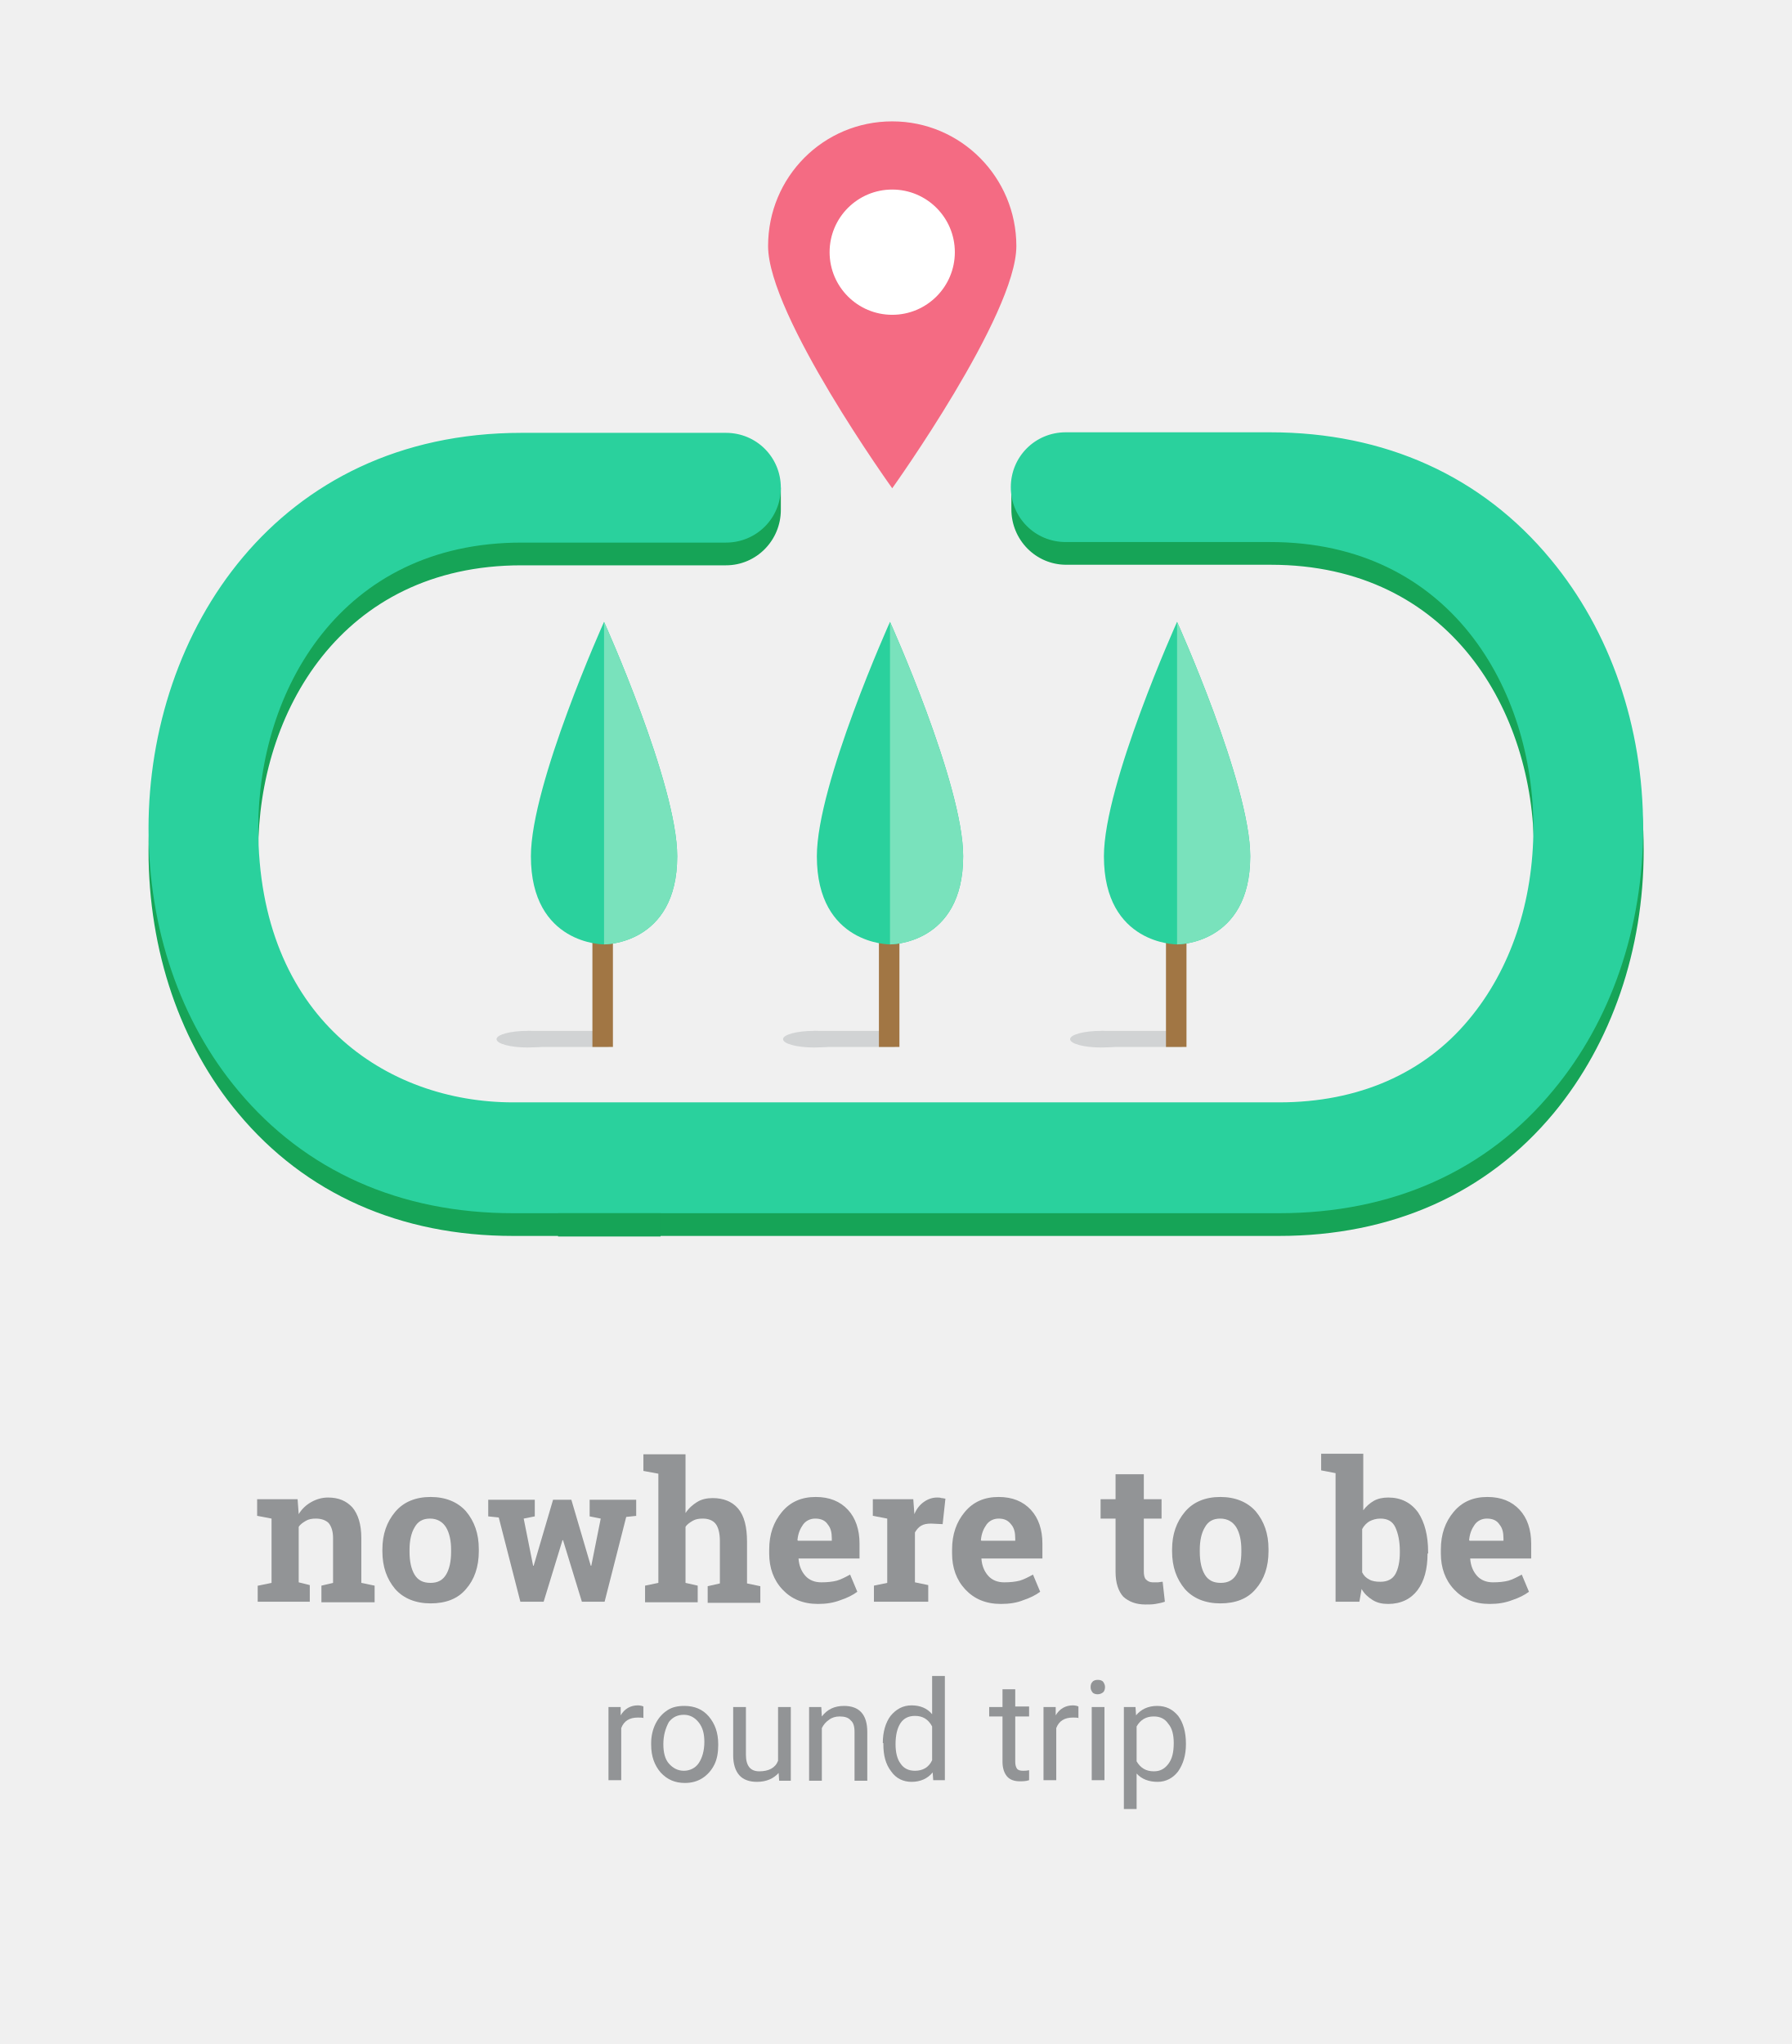
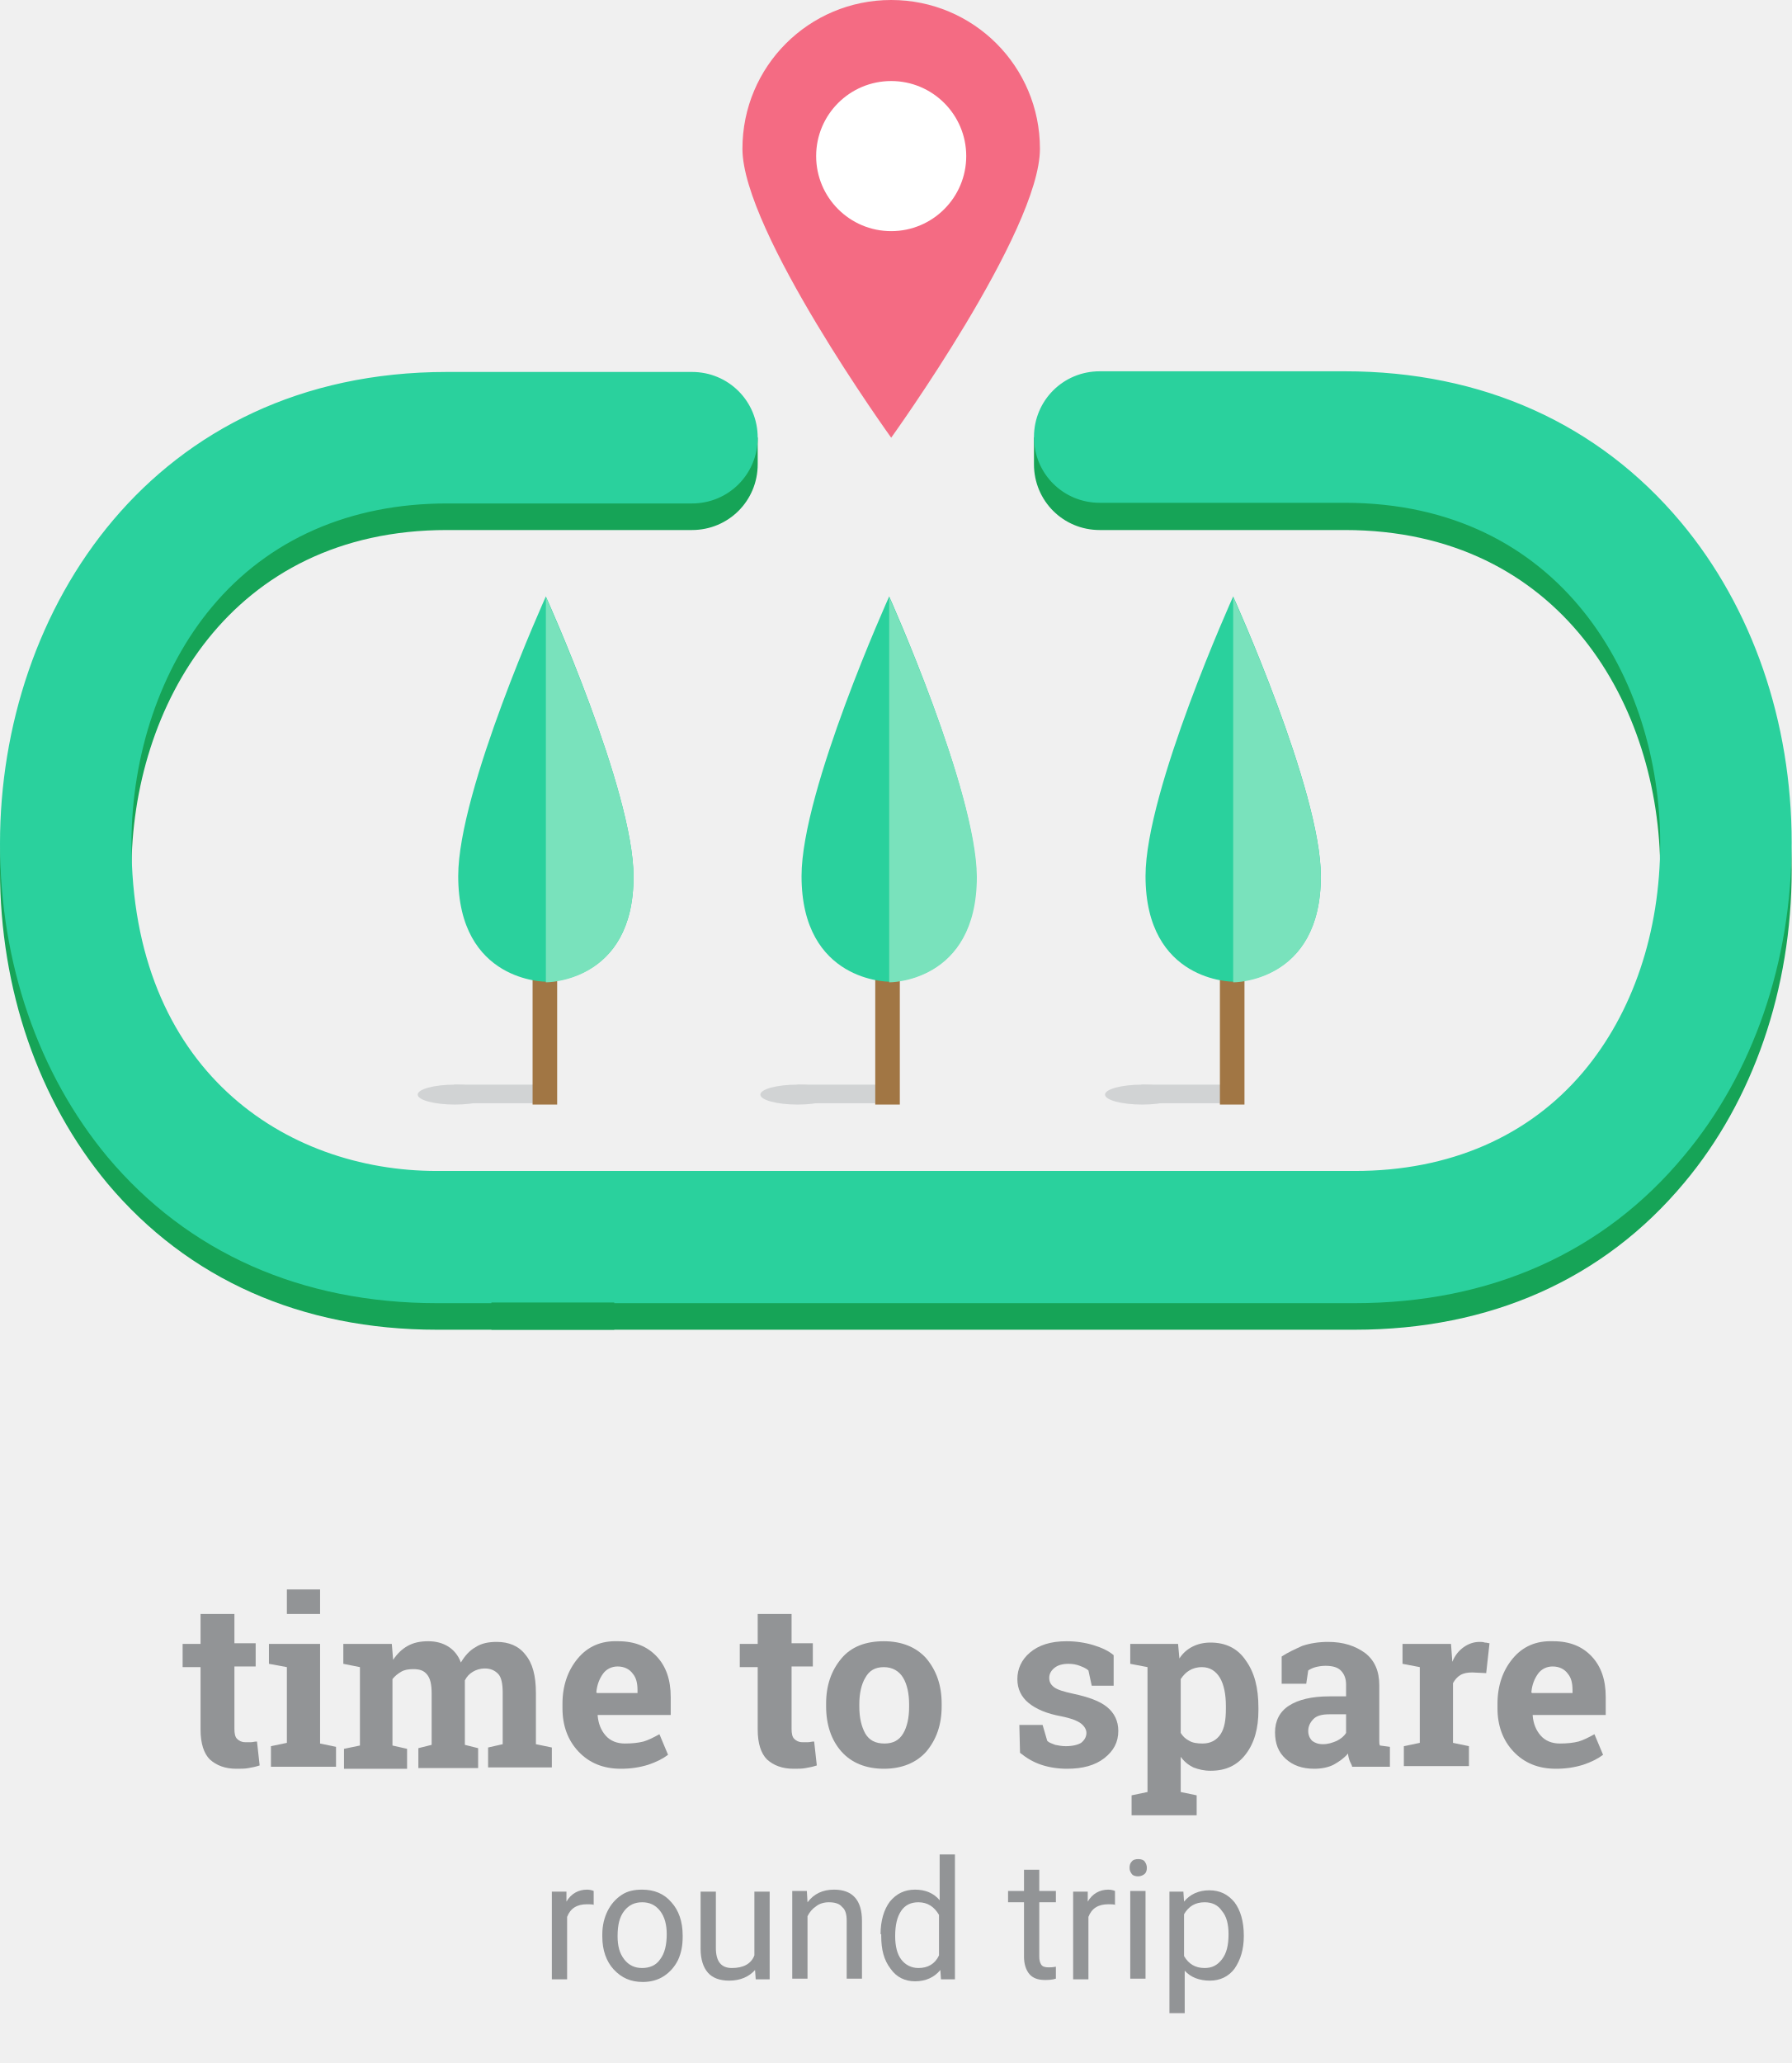
- <svg xmlns="http://www.w3.org/2000/svg" version="1.1" id="Layer_1" x="0px" y="0px" viewBox="0 0 323.3 368.8" style="enable-background:new 0 0 323.3 368.8;" xml:space="preserve">
+ <svg xmlns="http://www.w3.org/2000/svg" version="1.1" id="Layer_1" x="0px" y="0px" viewBox="0 0 269.8 310.6" style="enable-background:new 0 0 269.8 310.6;" xml:space="preserve">
  <style type="text/css">
- 	.st0{fill:#C6AF75;}
- 	.st1{fill:#A17644;}
- 	.st2{fill:#2AD19D;}
- 	.st3{fill:#79E2BC;}
- 	.st4{fill:#34B188;}
- 	.st5{fill:#FCED5E;}
- 	.st6{fill:#FDE49C;}
- 	.st7{fill:#E2CC8A;}
- 	.st8{fill:#D9C081;}
- 	.st9{fill:#626366;}
- 	.st10{fill:#F46B83;}
- 	.st11{fill:#CC486A;}
- 	.st12{fill:#CE5B79;}
- 	.st13{fill:#FFFFFF;}
- 	.st14{fill:#929496;}
- 	.st15{fill:#626467;}
- 	.st16{fill:#E6D0B8;}
- 	.st17{fill:#EE6D83;}
- 	.st18{fill:#5ABABA;}
- 	.st19{fill:#DEDEDE;}
- 	.st20{fill:#D1D3D4;}
- 	.st21{fill:#16A457;}
- 	.st22{fill:#58BD98;}
- 	.st23{fill:#F6899C;}
- 	.st24{fill:#1A9169;}
- 	.st25{fill:#AA4660;}
- 	.st26{fill-rule:evenodd;clip-rule:evenodd;fill:#F46B83;}
- 	.st27{fill:#EF6B83;}
+ 	.st0{fill:#58BD98;}
+ 	.st1{fill:#FFFFFF;}
+ 	.st2{fill:#F6899C;}
+ 	.st3{fill:#1A9169;}
+ 	.st4{fill:#2AD19D;}
+ 	.st5{fill:#F46B83;}
+ 	.st6{fill:#17916A;}
+ 	.st7{fill:#AA4660;}
+ 	.st8{fill:#3A5D87;}
+ 	.st9{fill:#527EBB;}
+ 	.st10{fill:#D82908;}
+ 	.st11{fill:#E85749;}
+ 	.st12{fill:#C6AF75;}
+ 	.st13{fill:#A17644;}
+ 	.st14{fill:#79E2BC;}
+ 	.st15{fill:#34B188;}
+ 	.st16{fill:#FCED5E;}
+ 	.st17{fill:#FDE49C;}
+ 	.st18{fill:#E2CC8A;}
+ 	.st19{fill:#D9C081;}
+ 	.st20{fill:#626366;}
+ 	.st21{fill:#CC486A;}
+ 	.st22{fill:#CE5B79;}
+ 	.st23{fill:#939598;}
+ 	.st24{fill:#626467;}
+ 	.st25{fill:#E6D0B8;}
+ 	.st26{fill:#EE6D83;}
+ 	.st27{fill:#5ABABA;}
+ 	.st28{fill:#DEDEDE;}
+ 	.st29{fill:#D1D3D4;}
+ 	.st30{fill:#16A457;}
+ 	.st31{fill:#929496;}
+ 	.st32{fill:#EE6B82;}
+ 	.st33{fill:#F66981;}
+ 	.st34{fill:#16D19B;}
+ 	.st35{fill:#24A45A;}
+ 	.st36{opacity:0.21;}
+ 	.st37{fill:#231F20;}
+ 	.st38{fill-rule:evenodd;clip-rule:evenodd;fill:#FFFFFF;}
+ 	.st39{fill:#F16D83;}
+ 	.st40{fill-rule:evenodd;clip-rule:evenodd;fill:#F56980;}
+ 	.st41{fill:#CCCCCC;}
+ 	.st42{fill:#F36D85;}
+ 	.st43{fill:#F4A6B7;}
+ 	.st44{fill:#CBCBCB;}
+ 	.st45{fill:#F06E85;}
+ 	.st46{fill:#909294;}
+ 	.st47{fill:#F56980;}
+ 	.st48{opacity:0.3;}
+ 	.st49{fill:#E2F2EB;}
</style>
  <g>
    <g>
      <g>
-         <g>
-           <path class="st21" d="M230.8,223H92.6c-20.4,0-37.5-7.6-49.6-22.1c-10.5-12.5-16.2-29.4-16.2-47.4c0-35.5,23.1-71.4,67.3-71.4      H131c5.3,0,9.9,5.9,9.9,5.9s0,2.8,0,4c0,5.5-4.4,10-9.9,10H94.1c-32.6,0-47.5,26.7-47.5,51.5c0,34.2,23.1,49.5,46,49.5h138.2      c14.3,0,26.2-5.2,34.4-15c7.5-9,11.6-21.2,11.6-34.6c0-24.8-14.9-51.5-47.5-51.5h-36.9c-5.5,0-9.9-4.5-9.9-10c0-1.2,0-4,0-4      s4.6-5.9,9.9-5.9h36.9c20.7,0,38.2,7.9,50.6,22.8c10.8,13,16.7,30.2,16.7,48.6c0,18-5.8,34.8-16.2,47.4      C268.3,215.4,251.1,223,230.8,223z" />
-         </g>
+         <path class="st30" d="M204,200.2H65.8c-20.4,0-37.5-7.6-49.6-22C5.8,165.7,0,149,0,131C0,95.7,23.1,60,67.3,60h36.9     c5.3,0,9.9,5.9,9.9,5.9s0,2.8,0,4c0,5.5-4.4,9.9-9.9,9.9H67.3c-32.6,0-47.5,26.6-47.5,51.3c0,34.1,23.1,49.3,46,49.3H204     c14.3,0,26.2-5.2,34.4-14.9c7.5-8.9,11.6-21.1,11.6-34.4c0-24.7-14.9-51.3-47.5-51.3h-36.9c-5.5,0-9.9-4.4-9.9-9.9c0-1.2,0-4,0-4     s4.6-5.9,9.9-5.9h36.9c20.7,0,38.2,7.9,50.6,22.7c10.8,12.9,16.7,30.1,16.7,48.3c0,17.9-5.8,34.7-16.2,47.1     C241.5,192.6,224.4,200.2,204,200.2z" />
      </g>
    </g>
    <g>
      <g>
-         <g>
-           <path class="st20" d="M95.4,186h14.2c0.5,0,0.8,0.4,0.8,0.8v1.3c0,0.5-0.4,0.8-0.8,0.8H95.4c-0.5,0-0.8-0.4-0.8-0.8v-1.3      C94.6,186.4,94.9,186,95.4,186z" />
-         </g>
+         <path class="st29" d="M68.6,163.3h14.2c0.5,0,0.8,0.4,0.8,0.8v1.2c0,0.5-0.4,0.8-0.8,0.8H68.6c-0.5,0-0.8-0.4-0.8-0.8v-1.2     C67.8,163.7,68.2,163.3,68.6,163.3z" />
      </g>
      <g>
-         <g>
-           <ellipse class="st20" cx="95.2" cy="187.5" rx="5.6" ry="1.5" />
-         </g>
+         <ellipse class="st29" cx="68.5" cy="164.8" rx="5.6" ry="1.5" />
      </g>
    </g>
    <g>
+       <rect x="80.2" y="116.9" class="st13" width="3.7" height="49.4" />
+     </g>
+     <g>
+       <path class="st4" d="M82.2,147.8c0,0-13.2,0.1-13.2-15.9c0-12.9,13.2-42.1,13.2-42.1S95.4,119,95.4,132    C95.4,148,82.2,147.8,82.2,147.8z" />
+     </g>
+     <g>
+       <path class="st14" d="M82.2,89.9v58c0,0,13.2,0.1,13.2-15.9C95.4,119,82.2,89.9,82.2,89.9z" />
+     </g>
+     <g>
      <g>
-         <rect x="106.9" y="139.3" class="st1" width="3.7" height="49.6" />
+         <path class="st29" d="M120.3,163.3h14.2c0.5,0,0.8,0.4,0.8,0.8v1.2c0,0.5-0.4,0.8-0.8,0.8h-14.2c-0.5,0-0.8-0.4-0.8-0.8v-1.2     C119.4,163.7,119.8,163.3,120.3,163.3z" />
+       </g>
+       <g>
+         <ellipse class="st29" cx="120.1" cy="164.8" rx="5.6" ry="1.5" />
      </g>
    </g>
    <g>
+       <rect x="131.8" y="116.9" class="st13" width="3.7" height="49.4" />
+     </g>
+     <g>
+       <path class="st4" d="M133.9,147.8c0,0-13.2,0.1-13.2-15.9c0-12.9,13.2-42.1,13.2-42.1S147,119,147,132    C147,148,133.9,147.8,133.9,147.8z" />
+     </g>
+     <g>
+       <path class="st14" d="M133.9,89.9v58c0,0,13.2,0.1,13.2-15.9C147,119,133.9,89.9,133.9,89.9z" />
+     </g>
+     <g>
      <g>
-         <path class="st2" d="M109,170.4c0,0-13.2,0.1-13.2-15.9c0-13,13.2-42.3,13.2-42.3s13.2,29.3,13.2,42.3     C122.2,170.5,109,170.4,109,170.4z" />
+         <path class="st29" d="M172.1,163.3h14.2c0.5,0,0.8,0.4,0.8,0.8v1.2c0,0.5-0.4,0.8-0.8,0.8h-14.2c-0.5,0-0.8-0.4-0.8-0.8v-1.2     C171.3,163.7,171.7,163.3,172.1,163.3z" />
+       </g>
+       <g>
+         <ellipse class="st29" cx="172" cy="164.8" rx="5.6" ry="1.5" />
      </g>
    </g>
    <g>
+       <rect x="183.7" y="116.9" class="st13" width="3.7" height="49.4" />
+     </g>
+     <g>
+       <path class="st4" d="M185.7,147.8c0,0-13.2,0.1-13.2-15.9c0-12.9,13.2-42.1,13.2-42.1s13.2,29.2,13.2,42.1    C198.9,148,185.7,147.8,185.7,147.8z" />
+     </g>
+     <g>
+       <path class="st14" d="M185.7,89.9v58c0,0,13.2,0.1,13.2-15.9C198.9,119,185.7,89.9,185.7,89.9z" />
+     </g>
+     <g>
      <g>
-         <path class="st3" d="M109,112.2v58.2c0,0,13.2,0.1,13.2-15.9C122.2,141.5,109,112.2,109,112.2z" />
+         <path class="st31" d="M35.3,242.9v4.5h3.2v3.5h-3.2v9.4c0,0.7,0.1,1.2,0.4,1.5c0.3,0.3,0.7,0.5,1.2,0.5c0.3,0,0.6,0,0.9,0     c0.3,0,0.5-0.1,0.9-0.1l0.4,3.6c-0.6,0.2-1.1,0.3-1.7,0.4c-0.5,0.1-1.1,0.1-1.8,0.1c-1.7,0-3-0.5-4-1.4c-0.9-0.9-1.4-2.4-1.4-4.5     v-9.4h-2.7v-3.5h2.7v-4.5H35.3z" />
+       </g>
+       <g>
+         <path class="st31" d="M40.8,262.9l2.4-0.5V251l-2.7-0.5v-3h7.7v15l2.4,0.5v3h-9.8V262.9z M48.2,243h-5v-3.7h5V243z" />
+       </g>
+       <g>
+         <path class="st31" d="M51.7,250.5v-3H59l0.2,2.4c0.6-0.9,1.3-1.6,2.2-2.1c0.9-0.5,1.9-0.7,3.1-0.7c1.2,0,2.2,0.3,3,0.8     c0.8,0.5,1.5,1.3,1.9,2.4c0.6-1,1.3-1.8,2.2-2.3c0.9-0.6,2-0.8,3.2-0.8c1.8,0,3.3,0.6,4.3,1.9c1.1,1.3,1.6,3.2,1.6,5.8v7.7     l2.4,0.5v3h-9.6v-3l2.2-0.5v-7.7c0-1.4-0.2-2.4-0.7-2.9c-0.5-0.5-1.1-0.8-2-0.8c-0.7,0-1.3,0.2-1.8,0.5c-0.5,0.3-0.9,0.7-1.2,1.3     c0,0.2,0,0.4,0,0.6c0,0.2,0,0.3,0,0.5v8.6l2,0.5v3h-9v-3l2-0.5v-7.7c0-1.4-0.2-2.3-0.7-2.9c-0.5-0.6-1.1-0.8-2.1-0.8     c-0.7,0-1.3,0.1-1.8,0.4c-0.5,0.3-0.9,0.6-1.3,1.1v10l2.2,0.5v3h-9.5v-3l2.4-0.5V251L51.7,250.5z" />
+       </g>
+       <g>
+         <path class="st31" d="M93.5,266.3c-2.7,0-4.8-0.9-6.4-2.6c-1.6-1.7-2.4-3.9-2.4-6.5v-0.7c0-2.7,0.8-5,2.3-6.8s3.5-2.7,6.1-2.6     c2.5,0,4.4,0.8,5.8,2.3c1.4,1.5,2.1,3.5,2.1,6.1v2.7h-11l0,0.1c0.1,1.2,0.5,2.2,1.2,3s1.7,1.2,2.9,1.2c1.1,0,2-0.1,2.8-0.3     c0.7-0.2,1.5-0.6,2.4-1.1l1.3,3.1c-0.8,0.6-1.8,1.1-3,1.5C96.3,266.1,95,266.3,93.5,266.3z M93,250.9c-0.9,0-1.7,0.4-2.2,1.1     c-0.5,0.7-0.9,1.6-1,2.8l0.1,0.1H96v-0.4c0-1.1-0.2-1.9-0.7-2.5C94.8,251.3,94,250.9,93,250.9z" />
+       </g>
+       <g>
+         <path class="st31" d="M119.2,242.9v4.5h3.2v3.5h-3.2v9.4c0,0.7,0.1,1.2,0.4,1.5c0.3,0.3,0.7,0.5,1.2,0.5c0.3,0,0.6,0,0.9,0     c0.3,0,0.5-0.1,0.9-0.1l0.4,3.6c-0.6,0.2-1.1,0.3-1.7,0.4c-0.5,0.1-1.1,0.1-1.8,0.1c-1.7,0-3-0.5-4-1.4c-0.9-0.9-1.4-2.4-1.4-4.5     v-9.4h-2.7v-3.5h2.7v-4.5H119.2z" />
+       </g>
+       <g>
+         <path class="st31" d="M124.4,256.5c0-2.8,0.8-5,2.3-6.8c1.5-1.8,3.7-2.6,6.4-2.6c2.7,0,4.9,0.9,6.4,2.6c1.5,1.8,2.3,4,2.3,6.8     v0.4c0,2.8-0.8,5-2.3,6.8c-1.5,1.7-3.7,2.6-6.4,2.6c-2.7,0-4.9-0.9-6.4-2.6c-1.5-1.7-2.3-4-2.3-6.8V256.5z M129.4,256.9     c0,1.7,0.3,3,0.9,4.1c0.6,1,1.5,1.5,2.9,1.5c1.3,0,2.2-0.5,2.8-1.5c0.6-1,0.9-2.4,0.9-4v-0.4c0-1.6-0.3-3-0.9-4     c-0.6-1-1.6-1.6-2.9-1.6s-2.2,0.5-2.8,1.6c-0.6,1-0.9,2.4-0.9,4V256.9z" />
+       </g>
+       <g>
+         <path class="st31" d="M167.7,253.8h-3.3l-0.5-2.3c-0.3-0.3-0.8-0.5-1.3-0.7c-0.5-0.2-1.1-0.3-1.7-0.3c-0.9,0-1.6,0.2-2.1,0.6     c-0.5,0.4-0.8,0.9-0.8,1.5c0,0.6,0.2,1,0.7,1.4c0.5,0.4,1.5,0.7,2.9,1c2.3,0.5,4,1.1,5.1,2c1.1,0.9,1.7,2.1,1.7,3.6     c0,1.7-0.7,3-2.1,4.1c-1.4,1.1-3.3,1.6-5.6,1.6c-1.4,0-2.7-0.2-3.9-0.6c-1.2-0.4-2.2-1-3.2-1.8l-0.1-4.2h3.5l0.7,2.4     c0.3,0.3,0.7,0.4,1.2,0.6c0.5,0.1,1,0.2,1.6,0.2c1,0,1.8-0.2,2.3-0.5c0.5-0.4,0.8-0.9,0.8-1.5c0-0.5-0.3-1-0.8-1.4     c-0.5-0.4-1.5-0.8-3-1.1c-2.2-0.4-3.8-1.1-4.9-2c-1.1-0.9-1.7-2.1-1.7-3.6c0-1.5,0.6-2.9,1.9-4c1.3-1.1,3.1-1.7,5.5-1.7     c1.4,0,2.8,0.2,4.1,0.6c1.3,0.4,2.3,0.9,3,1.5L167.7,253.8z" />
+       </g>
+       <g>
+         <path class="st31" d="M170.2,250.5v-3h7.2l0.2,2.2c0.5-0.8,1.2-1.4,2-1.8c0.8-0.4,1.7-0.6,2.7-0.6c2.3,0,4.1,0.9,5.3,2.7     c1.3,1.8,1.9,4.1,1.9,7.1v0.4c0,2.7-0.6,4.9-1.9,6.6c-1.3,1.7-3,2.5-5.3,2.5c-1,0-1.8-0.2-2.6-0.5c-0.8-0.4-1.4-0.9-1.9-1.6v5.3     l2.4,0.5v3h-9.8v-3l2.4-0.5V251L170.2,250.5z M184.6,256.8c0-1.7-0.3-3.2-0.9-4.2s-1.5-1.6-2.7-1.6c-0.8,0-1.4,0.2-1.9,0.5     c-0.5,0.3-0.9,0.7-1.3,1.3v8.1c0.3,0.5,0.7,0.9,1.3,1.2c0.5,0.3,1.2,0.4,2,0.4c1.2,0,2.1-0.5,2.7-1.4c0.6-0.9,0.8-2.2,0.8-3.8     V256.8z" />
+       </g>
+       <g>
+         <path class="st31" d="M203.6,265.9c-0.1-0.3-0.3-0.6-0.4-0.9c-0.1-0.3-0.2-0.7-0.2-1c-0.6,0.7-1.3,1.2-2.2,1.7     c-0.8,0.4-1.8,0.6-2.9,0.6c-1.8,0-3.2-0.5-4.3-1.5s-1.6-2.3-1.6-4c0-1.7,0.7-3.1,2.1-4c1.4-0.9,3.4-1.4,6.1-1.4h2.5v-1.8     c0-0.9-0.3-1.6-0.8-2.1s-1.3-0.7-2.3-0.7c-0.6,0-1.1,0.1-1.5,0.2s-0.8,0.3-1.1,0.5l-0.3,2H193l0-4.1c0.9-0.6,2-1.1,3.1-1.6     c1.2-0.4,2.5-0.6,3.9-0.6c2.3,0,4.1,0.6,5.6,1.7c1.4,1.1,2.1,2.7,2.1,4.8v7.6c0,0.3,0,0.6,0,0.8c0,0.3,0,0.5,0.1,0.7l1.5,0.2v3     H203.6z M199.2,262.6c0.8,0,1.4-0.2,2.1-0.5c0.6-0.3,1.1-0.7,1.4-1.2v-2.8h-2.5c-1.1,0-1.9,0.2-2.4,0.7c-0.5,0.5-0.8,1.1-0.8,1.8     c0,0.6,0.2,1.1,0.6,1.5C198,262.4,198.5,262.6,199.2,262.6z" />
+       </g>
+       <g>
+         <path class="st31" d="M211.4,262.9l2.4-0.5V251l-2.6-0.5v-3h7.3l0.2,2.7c0.4-1,1-1.7,1.7-2.2c0.7-0.5,1.5-0.8,2.4-0.8     c0.3,0,0.5,0,0.8,0.1c0.3,0,0.5,0.1,0.7,0.1l-0.5,4.5l-2.1-0.1c-0.7,0-1.3,0.1-1.8,0.4s-0.8,0.7-1.1,1.2v9l2.4,0.5v3h-9.8V262.9z     " />
+       </g>
+       <g>
+         <path class="st31" d="M234.3,266.3c-2.7,0-4.8-0.9-6.4-2.6c-1.6-1.7-2.4-3.9-2.4-6.5v-0.7c0-2.7,0.8-5,2.3-6.8s3.5-2.7,6.1-2.6     c2.5,0,4.4,0.8,5.8,2.3c1.4,1.5,2.1,3.5,2.1,6.1v2.7h-11l0,0.1c0.1,1.2,0.5,2.2,1.2,3s1.7,1.2,2.9,1.2c1.1,0,2-0.1,2.8-0.3     c0.7-0.2,1.5-0.6,2.4-1.1l1.3,3.1c-0.8,0.6-1.8,1.1-3,1.5C237.1,266.1,235.8,266.3,234.3,266.3z M233.8,250.9     c-0.9,0-1.7,0.4-2.2,1.1c-0.5,0.7-0.9,1.6-1,2.8l0.1,0.1h6.1v-0.4c0-1.1-0.2-1.9-0.7-2.5C235.6,251.3,234.8,250.9,233.8,250.9z" />
+       </g>
+       <g>
+         <path class="st31" d="M89.5,286.8c-0.3-0.1-0.7-0.1-1.1-0.1c-1.5,0-2.5,0.6-3,1.9v9.4h-2.3v-13.2h2.2l0,1.5     c0.7-1.2,1.8-1.8,3.1-1.8c0.4,0,0.8,0.1,1,0.2V286.8z" />
+       </g>
+       <g>
+         <path class="st31" d="M90.7,291.2c0-1.3,0.3-2.5,0.8-3.5c0.5-1,1.2-1.8,2.1-2.4c0.9-0.6,1.9-0.8,3.1-0.8c1.8,0,3.3,0.6,4.4,1.9     c1.1,1.2,1.7,2.9,1.7,5v0.2c0,1.3-0.2,2.4-0.7,3.5c-0.5,1-1.2,1.8-2.1,2.4c-0.9,0.6-2,0.9-3.2,0.9c-1.8,0-3.2-0.6-4.4-1.9     c-1.1-1.2-1.7-2.9-1.7-4.9V291.2z M93,291.5c0,1.5,0.3,2.6,1,3.5s1.6,1.3,2.7,1.3c1.1,0,2.1-0.4,2.7-1.3c0.7-0.9,1-2.2,1-3.8     c0-1.4-0.3-2.6-1-3.5c-0.7-0.9-1.6-1.3-2.7-1.3c-1.1,0-2,0.4-2.7,1.3C93.3,288.6,93,289.8,93,291.5z" />
+       </g>
+       <g>
+         <path class="st31" d="M113.7,296.6c-0.9,1-2.2,1.6-3.9,1.6c-1.4,0-2.5-0.4-3.2-1.2c-0.7-0.8-1.1-2-1.1-3.6v-8.6h2.3v8.5     c0,2,0.8,3,2.4,3c1.7,0,2.9-0.6,3.4-1.9v-9.6h2.3v13.2h-2.1L113.7,296.6z" />
+       </g>
+       <g>
+         <path class="st31" d="M121.5,284.7l0.1,1.7c1-1.3,2.3-1.9,4-1.9c2.8,0,4.2,1.6,4.2,4.7v8.7h-2.3v-8.7c0-1-0.2-1.7-0.7-2.1     c-0.4-0.5-1.1-0.7-2-0.7c-0.7,0-1.4,0.2-1.9,0.6c-0.6,0.4-1,0.9-1.3,1.5v9.4h-2.3v-13.2H121.5z" />
+       </g>
+       <g>
+         <path class="st31" d="M132.6,291.2c0-2,0.5-3.7,1.4-4.9c1-1.2,2.2-1.8,3.8-1.8c1.5,0,2.8,0.5,3.7,1.6v-6.9h2.3v18.8h-2.1     l-0.1-1.4c-0.9,1.1-2.2,1.7-3.8,1.7c-1.5,0-2.8-0.6-3.7-1.9c-1-1.3-1.4-2.9-1.4-4.9V291.2z M134.8,291.5c0,1.5,0.3,2.7,0.9,3.5     c0.6,0.8,1.5,1.3,2.6,1.3c1.4,0,2.5-0.6,3.1-1.9v-6.1c-0.7-1.2-1.7-1.9-3.1-1.9c-1.1,0-2,0.4-2.6,1.3S134.8,289.8,134.8,291.5z" />
+       </g>
+       <g>
+         <path class="st31" d="M156.5,281.5v3.2h2.5v1.7h-2.5v8.2c0,0.5,0.1,0.9,0.3,1.2s0.6,0.4,1.1,0.4c0.3,0,0.6,0,1.1-0.1v1.8     c-0.6,0.2-1.2,0.2-1.7,0.2c-1,0-1.8-0.3-2.3-0.9c-0.5-0.6-0.8-1.5-0.8-2.6v-8.2h-2.4v-1.7h2.4v-3.2H156.5z" />
+       </g>
+       <g>
+         <path class="st31" d="M168,286.8c-0.3-0.1-0.7-0.1-1.1-0.1c-1.5,0-2.5,0.6-3,1.9v9.4h-2.3v-13.2h2.2l0,1.5     c0.7-1.2,1.8-1.8,3.1-1.8c0.4,0,0.8,0.1,1,0.2V286.8z" />
+       </g>
+       <g>
+         <path class="st31" d="M170.1,281.2c0-0.4,0.1-0.7,0.3-0.9c0.2-0.3,0.6-0.4,1-0.4s0.8,0.1,1,0.4c0.2,0.3,0.3,0.6,0.3,0.9     c0,0.4-0.1,0.7-0.3,0.9s-0.6,0.4-1,0.4s-0.8-0.1-1-0.4S170.1,281.6,170.1,281.2z M172.5,297.9h-2.3v-13.2h2.3V297.9z" />
+       </g>
+       <g>
+         <path class="st31" d="M187.3,291.5c0,2-0.5,3.6-1.4,4.9c-0.9,1.2-2.2,1.8-3.7,1.8c-1.6,0-2.9-0.5-3.8-1.5v6.4h-2.3v-18.3h2.1     l0.1,1.5c0.9-1.1,2.2-1.7,3.8-1.7c1.6,0,2.8,0.6,3.8,1.8c0.9,1.2,1.4,2.9,1.4,5V291.5z M185,291.2c0-1.5-0.3-2.7-1-3.5     c-0.6-0.9-1.5-1.3-2.6-1.3c-1.4,0-2.4,0.6-3.1,1.8v6.3c0.7,1.2,1.7,1.8,3.1,1.8c1.1,0,1.9-0.4,2.6-1.3S185,292.9,185,291.2z" />
      </g>
    </g>
    <g>
-       <g>
-         <g>
-           <path class="st20" d="M147,186h14.2c0.5,0,0.8,0.4,0.8,0.8v1.3c0,0.5-0.4,0.8-0.8,0.8H147c-0.5,0-0.8-0.4-0.8-0.8v-1.3      C146.2,186.4,146.6,186,147,186z" />
-         </g>
-       </g>
-       <g>
-         <g>
-           <ellipse class="st20" cx="146.9" cy="187.5" rx="5.6" ry="1.5" />
-         </g>
-       </g>
+       <path class="st5" d="M156.6,22.4c0,12.4-22.4,43.5-22.4,43.5s-22.4-31.1-22.4-43.5S121.8,0,134.2,0S156.6,10,156.6,22.4z" />
    </g>
    <g>
-       <g>
-         <rect x="158.6" y="139.3" class="st1" width="3.7" height="49.6" />
-       </g>
+       <circle class="st1" cx="134.2" cy="23.5" r="11.3" />
    </g>
    <g>
-       <g>
-         <path class="st2" d="M160.6,170.4c0,0-13.2,0.1-13.2-15.9c0-13,13.2-42.3,13.2-42.3s13.2,29.3,13.2,42.3     C173.8,170.5,160.6,170.4,160.6,170.4z" />
-       </g>
+       <path class="st4" d="M204,196.2H65.8c-20.4,0-37.5-7.6-49.6-22C5.8,161.7,0,145,0,127C0,91.7,23.1,56,67.3,56h36.9    c5.5,0,9.9,4.4,9.9,9.9s-4.4,9.9-9.9,9.9H67.3c-14.6,0-26.9,5.4-35.4,15.6c-7.7,9.2-12.1,22.2-12.1,35.6c0,34.1,23.1,49.3,46,49.3    H204c14.3,0,26.2-5.2,34.4-14.9c7.5-8.9,11.6-21.1,11.6-34.4c0-24.7-14.9-51.3-47.5-51.3h-36.9c-5.5,0-9.9-4.4-9.9-9.9    s4.4-9.9,9.9-9.9h36.9c20.7,0,38.2,7.9,50.6,22.7c10.8,12.9,16.7,30.1,16.7,48.3c0,17.9-5.8,34.7-16.2,47.1    C241.5,188.6,224.4,196.2,204,196.2z" />
    </g>
    <g>
-       <g>
-         <path class="st3" d="M160.6,112.2v58.2c0,0,13.2,0.1,13.2-15.9C173.8,141.5,160.6,112.2,160.6,112.2z" />
-       </g>
-     </g>
-     <g>
-       <g>
-         <g>
-           <path class="st20" d="M198.9,186h14.2c0.5,0,0.8,0.4,0.8,0.8v1.3c0,0.5-0.4,0.8-0.8,0.8h-14.2c-0.5,0-0.8-0.4-0.8-0.8v-1.3      C198,186.4,198.4,186,198.9,186z" />
-         </g>
-       </g>
-       <g>
-         <g>
-           <ellipse class="st20" cx="198.7" cy="187.5" rx="5.6" ry="1.5" />
-         </g>
-       </g>
-     </g>
-     <g>
-       <g>
-         <rect x="210.4" y="139.3" class="st1" width="3.7" height="49.6" />
-       </g>
-     </g>
-     <g>
-       <g>
-         <path class="st2" d="M212.4,170.4c0,0-13.2,0.1-13.2-15.9c0-13,13.2-42.3,13.2-42.3s13.2,29.3,13.2,42.3     C225.6,170.5,212.4,170.4,212.4,170.4z" />
-       </g>
-     </g>
-     <g>
-       <g>
-         <path class="st3" d="M212.4,112.2v58.2c0,0,13.2,0.1,13.2-15.9C225.6,141.5,212.4,112.2,212.4,112.2z" />
-       </g>
-     </g>
-     <g>
-       <g>
-         <g>
-           <path class="st14" d="M46.6,286.1l2.4-0.5V274l-2.6-0.5v-3h7.3l0.2,2.7c0.6-1,1.4-1.7,2.3-2.2c0.9-0.5,1.9-0.8,3-0.8      c1.9,0,3.3,0.6,4.4,1.8c1,1.2,1.6,3,1.6,5.5v8.1l2.4,0.5v3H58v-3l2.1-0.5v-8.1c0-1.2-0.3-2.1-0.8-2.7c-0.5-0.5-1.3-0.8-2.3-0.8      c-0.7,0-1.3,0.1-1.8,0.4c-0.5,0.3-1,0.6-1.3,1.1v10l2,0.5v3h-9.4V286.1z" />
-         </g>
-       </g>
-       <g>
-         <g>
-           <path class="st14" d="M69,279.6c0-2.8,0.8-5,2.3-6.8c1.5-1.8,3.7-2.7,6.4-2.7c2.7,0,4.9,0.9,6.4,2.6c1.5,1.8,2.3,4,2.3,6.8v0.4      c0,2.8-0.8,5.1-2.3,6.8c-1.5,1.8-3.7,2.6-6.4,2.6c-2.7,0-4.9-0.9-6.4-2.6c-1.5-1.8-2.3-4-2.3-6.8V279.6z M73.9,280      c0,1.7,0.3,3.1,0.9,4.1c0.6,1,1.5,1.5,2.9,1.5c1.3,0,2.2-0.5,2.8-1.5c0.6-1,0.9-2.4,0.9-4.1v-0.4c0-1.6-0.3-3-0.9-4      c-0.6-1-1.6-1.6-2.9-1.6s-2.2,0.5-2.8,1.6c-0.6,1-0.9,2.4-0.9,4V280z" />
-         </g>
-       </g>
-       <g>
-         <g>
-           <path class="st14" d="M114.9,273.5l-1.9,0.2l-3.9,15.3H105l-3.4-11.1h-0.1l-3.4,11.1h-4.2L90,273.8l-1.9-0.2v-3h8.4v3l-2,0.4      l1.7,8.5h0.1l3.5-11.9h3.3l3.5,11.9h0.1l1.7-8.5l-2-0.4v-3h8.4V273.5z" />
-         </g>
-       </g>
-       <g>
-         <g>
-           <path class="st14" d="M116.4,286.1l2.4-0.5v-19.7l-2.7-0.5v-3h7.6v10.6c0.6-0.9,1.3-1.5,2.1-2c0.8-0.5,1.8-0.7,2.8-0.7      c1.9,0,3.5,0.6,4.6,1.9c1.1,1.3,1.6,3.3,1.6,6v7.5l2.4,0.5v3h-9.5v-3l2.2-0.5V278c0-1.4-0.3-2.5-0.8-3.1      c-0.5-0.6-1.3-0.9-2.3-0.9c-0.7,0-1.3,0.1-1.8,0.4c-0.5,0.3-1,0.6-1.3,1.1v10.1l2.2,0.5v3h-9.5V286.1z" />
-         </g>
-       </g>
-       <g>
-         <g>
-           <path class="st14" d="M147.6,289.4c-2.7,0-4.8-0.9-6.4-2.6c-1.6-1.7-2.4-3.9-2.4-6.5v-0.7c0-2.8,0.8-5,2.3-6.8      c1.5-1.8,3.5-2.7,6.1-2.7c2.5,0,4.4,0.8,5.8,2.3c1.4,1.5,2.1,3.6,2.1,6.1v2.7h-11l0,0.1c0.1,1.2,0.5,2.2,1.2,3      c0.7,0.8,1.7,1.2,2.9,1.2c1.1,0,2-0.1,2.8-0.3c0.7-0.2,1.5-0.6,2.4-1.1l1.3,3.1c-0.8,0.6-1.8,1.1-3,1.5      C150.4,289.2,149.1,289.4,147.6,289.4z M147.1,274c-0.9,0-1.7,0.4-2.2,1.1c-0.5,0.7-0.9,1.6-1,2.8l0.1,0.1h6.1v-0.4      c0-1.1-0.2-1.9-0.7-2.5C148.9,274.3,148.1,274,147.1,274z" />
-         </g>
-       </g>
-       <g>
-         <g>
-           <path class="st14" d="M157.7,286.1l2.4-0.5V274l-2.6-0.5v-3h7.3l0.2,2.7c0.4-1,1-1.7,1.7-2.2s1.5-0.8,2.4-0.8      c0.3,0,0.5,0,0.8,0.1c0.3,0,0.5,0.1,0.7,0.1l-0.5,4.6l-2.1-0.1c-0.7,0-1.3,0.1-1.8,0.4s-0.8,0.7-1.1,1.2v9l2.4,0.5v3h-9.8V286.1      z" />
-         </g>
-       </g>
-       <g>
-         <g>
-           <path class="st14" d="M180.6,289.4c-2.7,0-4.8-0.9-6.4-2.6c-1.6-1.7-2.4-3.9-2.4-6.5v-0.7c0-2.8,0.8-5,2.3-6.8      c1.5-1.8,3.5-2.7,6.1-2.7c2.5,0,4.4,0.8,5.8,2.3c1.4,1.5,2.1,3.6,2.1,6.1v2.7h-11l0,0.1c0.1,1.2,0.5,2.2,1.2,3      c0.7,0.8,1.7,1.2,2.9,1.2c1.1,0,2-0.1,2.8-0.3c0.7-0.2,1.5-0.6,2.4-1.1l1.3,3.1c-0.8,0.6-1.8,1.1-3,1.5      C183.5,289.2,182.1,289.4,180.6,289.4z M180.2,274c-0.9,0-1.7,0.4-2.2,1.1c-0.5,0.7-0.9,1.6-1,2.8l0.1,0.1h6.1v-0.4      c0-1.1-0.2-1.9-0.7-2.5C181.9,274.3,181.2,274,180.2,274z" />
-         </g>
-       </g>
-       <g>
-         <g>
-           <path class="st14" d="M206.4,266v4.5h3.2v3.5h-3.2v9.5c0,0.7,0.1,1.2,0.4,1.5c0.3,0.3,0.7,0.5,1.2,0.5c0.3,0,0.6,0,0.9,0      c0.3,0,0.5-0.1,0.9-0.1l0.4,3.6c-0.6,0.2-1.1,0.3-1.7,0.4s-1.1,0.1-1.8,0.1c-1.7,0-3-0.5-4-1.4c-0.9-1-1.4-2.5-1.4-4.5V274h-2.7      v-3.5h2.7V266H206.4z" />
-         </g>
-       </g>
-       <g>
-         <g>
-           <path class="st14" d="M211.5,279.6c0-2.8,0.8-5,2.3-6.8c1.5-1.8,3.7-2.7,6.4-2.7c2.7,0,4.9,0.9,6.4,2.6c1.5,1.8,2.3,4,2.3,6.8      v0.4c0,2.8-0.8,5.1-2.3,6.8c-1.5,1.8-3.7,2.6-6.4,2.6c-2.7,0-4.9-0.9-6.4-2.6c-1.5-1.8-2.3-4-2.3-6.8V279.6z M216.5,280      c0,1.7,0.3,3.1,0.9,4.1c0.6,1,1.5,1.5,2.9,1.5c1.3,0,2.2-0.5,2.8-1.5c0.6-1,0.9-2.4,0.9-4.1v-0.4c0-1.6-0.3-3-0.9-4      c-0.6-1-1.6-1.6-2.9-1.6s-2.2,0.5-2.8,1.6c-0.6,1-0.9,2.4-0.9,4V280z" />
-         </g>
-       </g>
-       <g>
-         <g>
-           <path class="st14" d="M257.6,280.3c0,2.8-0.6,5-1.8,6.6s-3,2.5-5.3,2.5c-1.1,0-2-0.2-2.8-0.7c-0.8-0.5-1.5-1.1-2-2l-0.4,2.3      h-4.3v-23.2l-2.6-0.5v-3h7.6v10.2c0.5-0.7,1.2-1.3,1.9-1.7c0.7-0.4,1.6-0.6,2.6-0.6c2.3,0,4.1,0.9,5.4,2.7      c1.2,1.8,1.8,4.2,1.8,7.1V280.3z M252.6,279.9c0-1.8-0.3-3.2-0.8-4.3c-0.5-1.1-1.4-1.6-2.7-1.6c-0.8,0-1.4,0.2-2,0.5      c-0.5,0.3-1,0.8-1.3,1.4v7.8c0.3,0.6,0.7,1,1.3,1.3c0.5,0.3,1.2,0.4,2,0.4c1.3,0,2.2-0.5,2.7-1.4c0.5-0.9,0.8-2.2,0.8-3.9V279.9      z" />
-         </g>
-       </g>
-       <g>
-         <g>
-           <path class="st14" d="M268.8,289.4c-2.7,0-4.8-0.9-6.4-2.6c-1.6-1.7-2.4-3.9-2.4-6.5v-0.7c0-2.8,0.8-5,2.3-6.8      c1.5-1.8,3.5-2.7,6.1-2.7c2.5,0,4.4,0.8,5.8,2.3c1.4,1.5,2.1,3.6,2.1,6.1v2.7h-11l0,0.1c0.1,1.2,0.5,2.2,1.2,3      c0.7,0.8,1.7,1.2,2.9,1.2c1.1,0,2-0.1,2.8-0.3c0.7-0.2,1.5-0.6,2.4-1.1l1.3,3.1c-0.8,0.6-1.8,1.1-3,1.5      C271.6,289.2,270.3,289.4,268.8,289.4z M268.3,274c-0.9,0-1.7,0.4-2.2,1.1c-0.5,0.7-0.9,1.6-1,2.8l0.1,0.1h6.1v-0.4      c0-1.1-0.2-1.9-0.7-2.5C270.1,274.3,269.3,274,268.3,274z" />
-         </g>
-       </g>
-       <g>
-         <g>
-           <path class="st14" d="M116.2,310c-0.3-0.1-0.7-0.1-1.1-0.1c-1.5,0-2.5,0.6-3,1.9v9.4h-2.3V308h2.2l0,1.5      c0.7-1.2,1.8-1.8,3.1-1.8c0.4,0,0.8,0.1,1,0.2V310z" />
-         </g>
-       </g>
-       <g>
-         <g>
-           <path class="st14" d="M117.5,314.5c0-1.3,0.3-2.5,0.8-3.5c0.5-1,1.2-1.8,2.1-2.4c0.9-0.6,1.9-0.8,3.1-0.8c1.8,0,3.3,0.6,4.4,1.9      c1.1,1.3,1.7,2.9,1.7,5v0.2c0,1.3-0.2,2.5-0.7,3.5c-0.5,1-1.2,1.8-2.1,2.4c-0.9,0.6-2,0.9-3.2,0.9c-1.8,0-3.2-0.6-4.4-1.9      c-1.1-1.3-1.7-2.9-1.7-5V314.5z M119.7,314.7c0,1.5,0.3,2.7,1,3.5s1.6,1.3,2.7,1.3c1.1,0,2.1-0.5,2.7-1.4s1-2.2,1-3.8      c0-1.5-0.3-2.6-1-3.5s-1.6-1.4-2.7-1.4c-1.1,0-2,0.4-2.7,1.3C120.1,311.8,119.7,313.1,119.7,314.7z" />
-         </g>
-       </g>
-       <g>
-         <g>
-           <path class="st14" d="M140.5,319.9c-0.9,1-2.2,1.6-3.9,1.6c-1.4,0-2.5-0.4-3.2-1.2c-0.7-0.8-1.1-2-1.1-3.6V308h2.3v8.6      c0,2,0.8,3,2.4,3c1.7,0,2.9-0.6,3.4-1.9V308h2.3v13.3h-2.1L140.5,319.9z" />
-         </g>
-       </g>
-       <g>
-         <g>
-           <path class="st14" d="M148.2,308l0.1,1.7c1-1.3,2.3-1.9,4-1.9c2.8,0,4.2,1.6,4.2,4.7v8.8h-2.3v-8.8c0-1-0.2-1.7-0.7-2.1      c-0.4-0.5-1.1-0.7-2-0.7c-0.7,0-1.4,0.2-1.9,0.6c-0.6,0.4-1,0.9-1.3,1.5v9.5h-2.3V308H148.2z" />
-         </g>
-       </g>
-       <g>
-         <g>
-           <path class="st14" d="M159.3,314.5c0-2,0.5-3.7,1.4-4.9c1-1.2,2.2-1.9,3.8-1.9c1.5,0,2.8,0.5,3.7,1.6v-6.9h2.3v18.8h-2.1      l-0.1-1.4c-0.9,1.1-2.2,1.7-3.8,1.7c-1.5,0-2.8-0.6-3.7-1.9c-1-1.3-1.4-2.9-1.4-4.9V314.5z M161.6,314.7c0,1.5,0.3,2.7,0.9,3.5      c0.6,0.9,1.5,1.3,2.6,1.3c1.4,0,2.5-0.6,3.1-1.9v-6.1c-0.7-1.3-1.7-1.9-3.1-1.9c-1.1,0-2,0.4-2.6,1.3S161.6,313.1,161.6,314.7z" />
-         </g>
-       </g>
-       <g>
-         <g>
-           <path class="st14" d="M183.2,304.7v3.2h2.5v1.8h-2.5v8.2c0,0.5,0.1,0.9,0.3,1.2s0.6,0.4,1.1,0.4c0.3,0,0.6,0,1.1-0.1v1.8      c-0.6,0.2-1.2,0.2-1.7,0.2c-1,0-1.8-0.3-2.3-0.9c-0.5-0.6-0.8-1.5-0.8-2.6v-8.2h-2.4V308h2.4v-3.2H183.2z" />
-         </g>
-       </g>
-       <g>
-         <g>
-           <path class="st14" d="M194.7,310c-0.3-0.1-0.7-0.1-1.1-0.1c-1.5,0-2.5,0.6-3,1.9v9.4h-2.3V308h2.2l0,1.5      c0.7-1.2,1.8-1.8,3.1-1.8c0.4,0,0.8,0.1,1,0.2V310z" />
-         </g>
-       </g>
-       <g>
-         <g>
-           <path class="st14" d="M196.8,304.4c0-0.4,0.1-0.7,0.3-0.9c0.2-0.3,0.6-0.4,1-0.4s0.8,0.1,1,0.4c0.2,0.3,0.3,0.6,0.3,0.9      s-0.1,0.7-0.3,0.9s-0.6,0.4-1,0.4s-0.8-0.1-1-0.4S196.8,304.8,196.8,304.4z M199.3,321.2H197V308h2.3V321.2z" />
-         </g>
-       </g>
-       <g>
-         <g>
-           <path class="st14" d="M214,314.7c0,2-0.5,3.6-1.4,4.9c-0.9,1.2-2.2,1.9-3.7,1.9c-1.6,0-2.9-0.5-3.8-1.5v6.4h-2.3V308h2.1      l0.1,1.5c0.9-1.1,2.2-1.7,3.8-1.7c1.6,0,2.8,0.6,3.8,1.8c0.9,1.2,1.4,2.9,1.4,5V314.7z M211.8,314.5c0-1.5-0.3-2.7-1-3.5      c-0.6-0.9-1.5-1.3-2.6-1.3c-1.4,0-2.4,0.6-3.1,1.8v6.3c0.7,1.2,1.7,1.8,3.1,1.8c1.1,0,1.9-0.4,2.6-1.3S211.8,316.2,211.8,314.5z      " />
-         </g>
-       </g>
-     </g>
-     <g>
-       <g>
-         <path class="st10" d="M183.4,44.4c0,12.4-22.4,43.7-22.4,43.7s-22.4-31.2-22.4-43.7s10-22.5,22.4-22.5     C173.4,21.9,183.4,32,183.4,44.4z" />
-       </g>
-     </g>
-     <g>
-       <g>
-         <ellipse class="st13" cx="161" cy="45.5" rx="11.3" ry="11.3" />
-       </g>
-     </g>
-     <g>
-       <g>
-         <path class="st2" d="M230.8,218.9H92.6c-20.4,0-37.5-7.6-49.6-22.1c-10.5-12.5-16.2-29.3-16.2-47.3c0-35.5,23.1-71.4,67.3-71.4     H131c5.5,0,9.9,4.4,9.9,9.9c0,5.5-4.4,9.9-9.9,9.9H94.1c-32.6,0-47.5,26.7-47.5,51.5c0,34.2,23.1,49.5,46,49.5h138.2     c14.3,0,26.2-5.2,34.3-15c7.5-9,11.6-21.2,11.6-34.6c0-24.8-14.9-51.5-47.5-51.5h-36.9c-5.5,0-9.9-4.4-9.9-9.9     c0-5.5,4.4-9.9,9.9-9.9h36.9c20.7,0,38.2,7.9,50.6,22.9c10.8,13,16.7,30.2,16.7,48.5c0,18-5.8,34.8-16.2,47.3     C268.3,211.3,251.2,218.9,230.8,218.9z" />
-       </g>
-     </g>
-     <g>
-       <g>
-         <rect x="100.7" y="218.9" class="st21" width="18.5" height="4.2" />
-       </g>
+       <rect x="74" y="196.1" class="st30" width="18.5" height="4.1" />
    </g>
  </g>
</svg>
